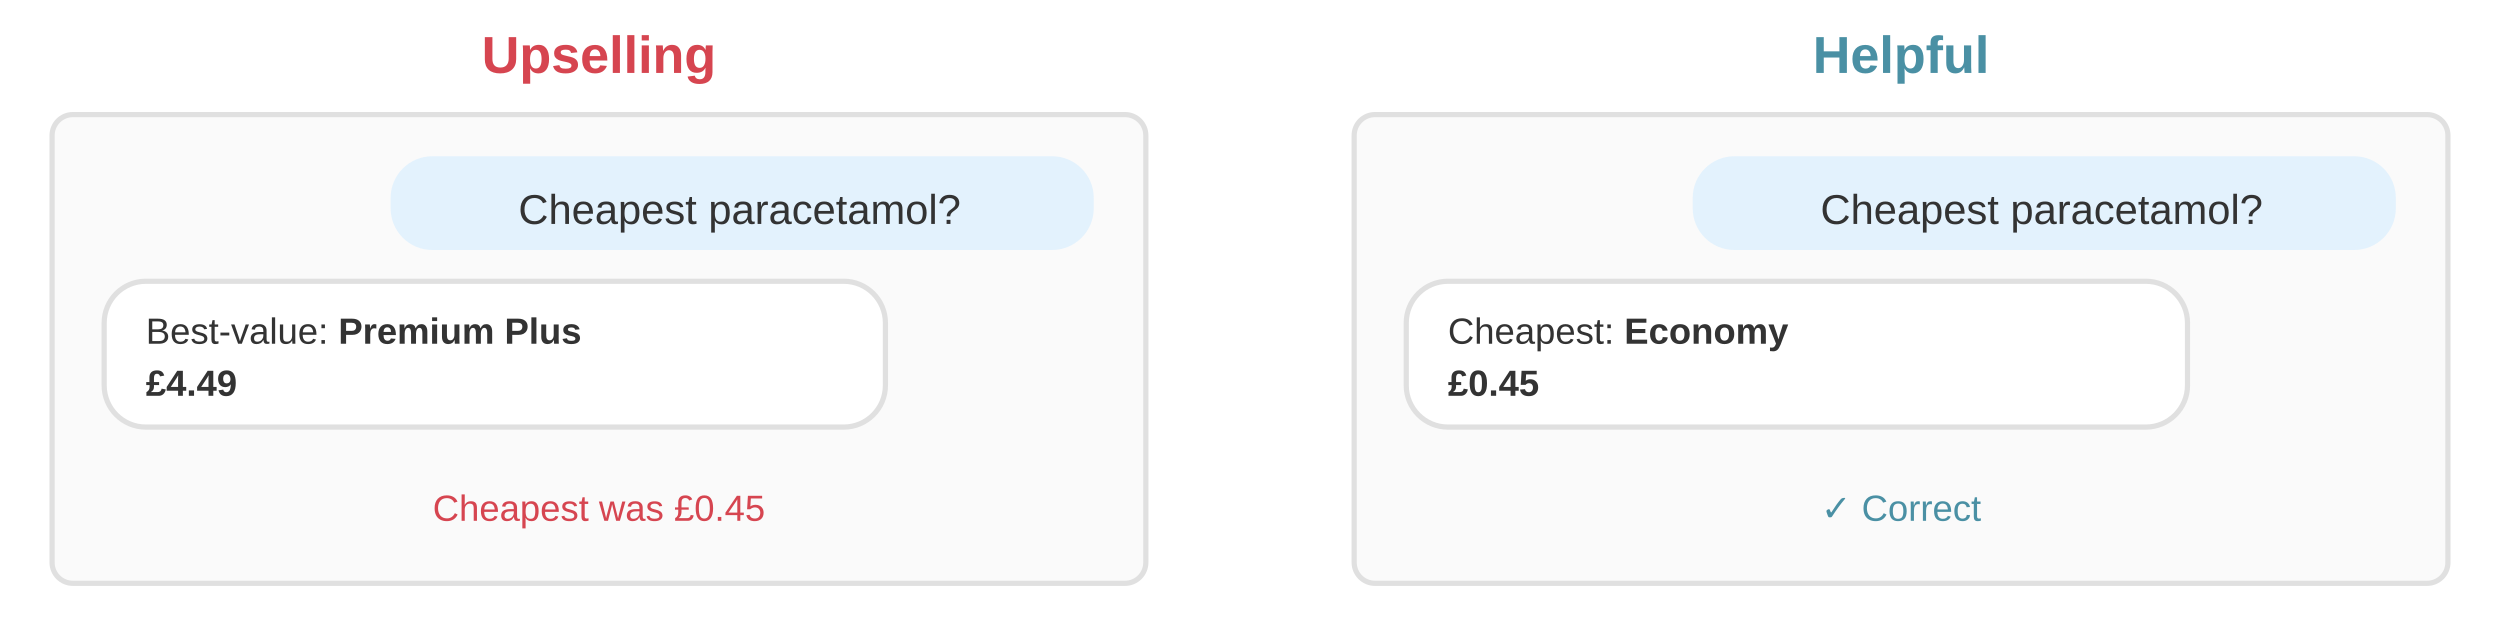
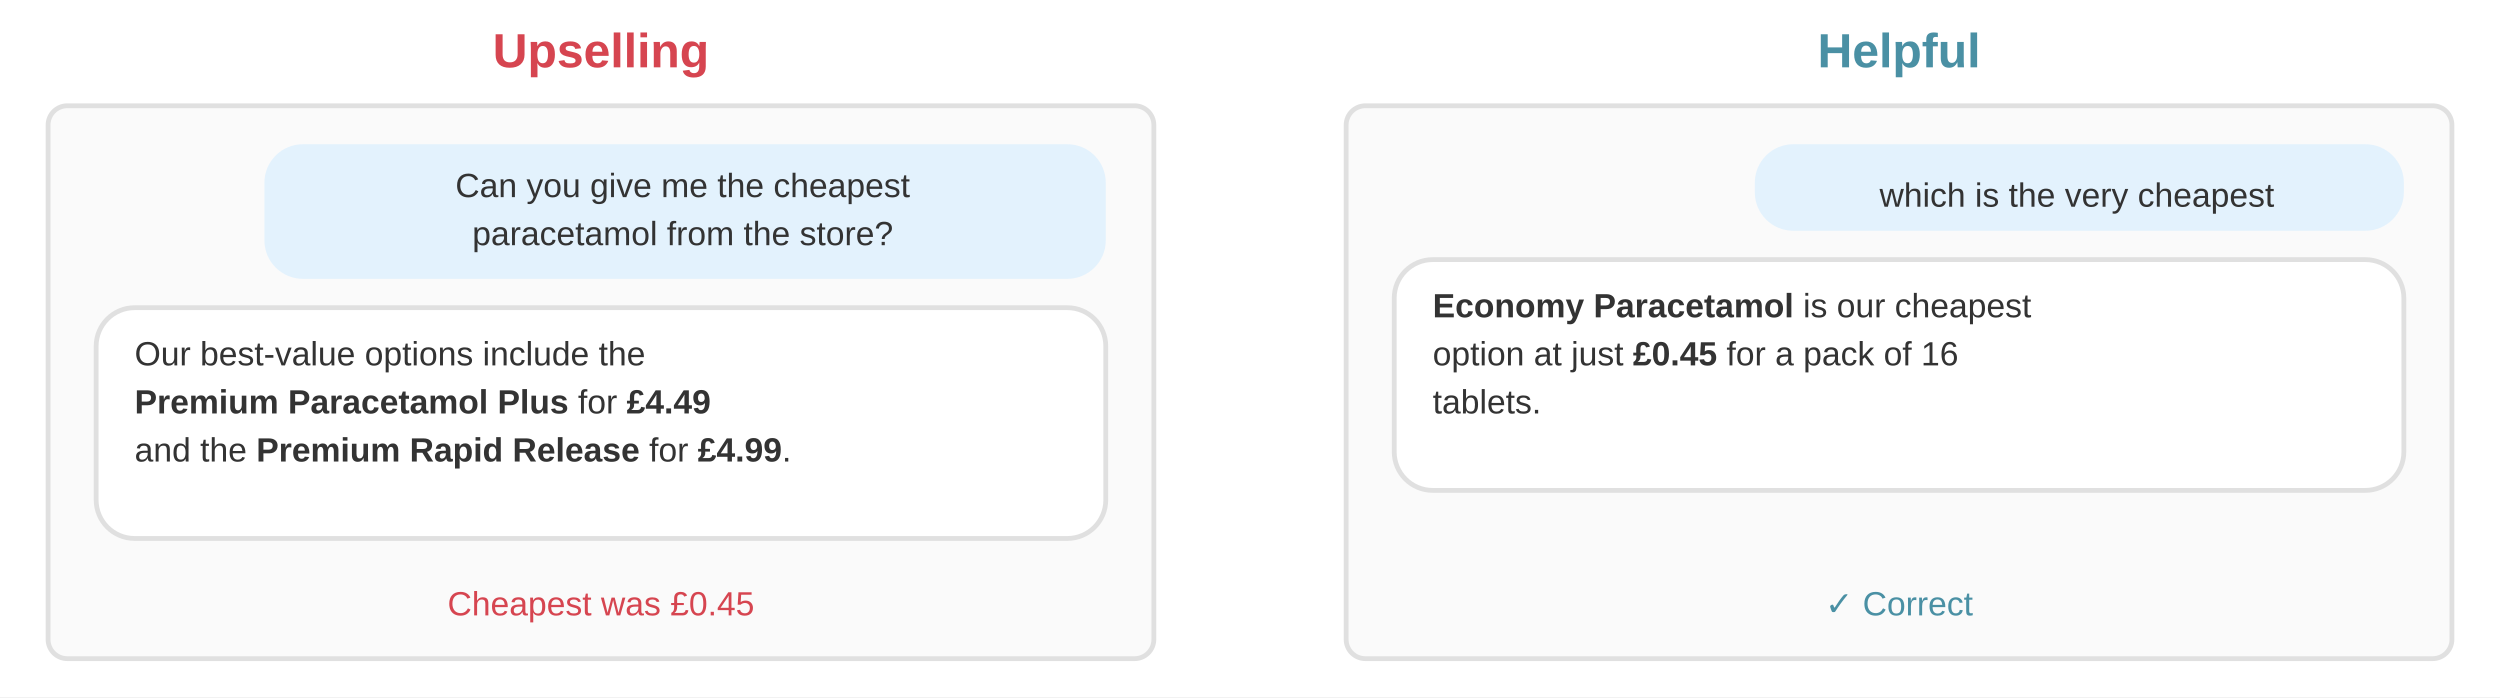
- <svg xmlns="http://www.w3.org/2000/svg" viewBox="0 0 480 120">
-   <rect width="480" height="120" fill="#fff" />
-   <text x="115" y="14" text-anchor="middle" font-family="Helvetica Neue, Arial, sans-serif" font-size="10" font-weight="600" fill="#d64550">Upselling</text>
-   <rect x="10" y="22" width="210" height="90" rx="4" fill="#fafafa" stroke="#e0e0e0" stroke-width="1" />
-   <rect x="75" y="30" width="135" height="18" rx="8" fill="#e3f2fd" />
-   <text x="142" y="43" text-anchor="middle" font-family="Helvetica Neue, Arial, sans-serif" font-size="8" fill="#333">Cheapest paracetamol?</text>
-   <rect x="20" y="54" width="150" height="28" rx="8" fill="#fff" stroke="#e0e0e0" stroke-width="1" />
-   <text x="28" y="66" font-family="Helvetica Neue, Arial, sans-serif" font-size="7" fill="#333">Best-value: <tspan font-weight="600">Premium Plus</tspan>
+ <svg xmlns="http://www.w3.org/2000/svg" viewBox="0 0 520 145">
+   <rect width="520" height="145" fill="#fff" />
+   <text x="125" y="14" text-anchor="middle" font-family="Helvetica Neue, Arial, sans-serif" font-size="10" font-weight="600" fill="#d64550">Upselling</text>
+   <rect x="10" y="22" width="230" height="115" rx="4" fill="#fafafa" stroke="#e0e0e0" stroke-width="1" />
+   <rect x="55" y="30" width="175" height="28" rx="8" fill="#e3f2fd" />
+   <text x="142" y="41" text-anchor="middle" font-family="Helvetica Neue, Arial, sans-serif" font-size="7" fill="#333">Can you give me the cheapest</text>
+   <text x="142" y="51" text-anchor="middle" font-family="Helvetica Neue, Arial, sans-serif" font-size="7" fill="#333">paracetamol from the store?</text>
+   <rect x="20" y="64" width="210" height="48" rx="8" fill="#fff" stroke="#e0e0e0" stroke-width="1" />
+   <text x="28" y="76" font-family="Helvetica Neue, Arial, sans-serif" font-size="7" fill="#333">Our best-value options include the</text>
+   <text x="28" y="86" font-family="Helvetica Neue, Arial, sans-serif" font-size="7" fill="#333">
+     <tspan font-weight="600">Premium Paracetamol Plus</tspan> for <tspan font-weight="600">£4.49</tspan>
  </text>
-   <text x="28" y="76" font-family="Helvetica Neue, Arial, sans-serif" font-size="7" fill="#333">
-     <tspan font-weight="600">£4.49</tspan>
-   </text>
-   <text x="115" y="100" text-anchor="middle" font-family="Helvetica Neue, Arial, sans-serif" font-size="7" fill="#d64550">Cheapest was £0.45</text>
-   <text x="365" y="14" text-anchor="middle" font-family="Helvetica Neue, Arial, sans-serif" font-size="10" font-weight="600" fill="#4a90a4">Helpful</text>
-   <rect x="260" y="22" width="210" height="90" rx="4" fill="#fafafa" stroke="#e0e0e0" stroke-width="1" />
-   <rect x="325" y="30" width="135" height="18" rx="8" fill="#e3f2fd" />
-   <text x="392" y="43" text-anchor="middle" font-family="Helvetica Neue, Arial, sans-serif" font-size="8" fill="#333">Cheapest paracetamol?</text>
-   <rect x="270" y="54" width="150" height="28" rx="8" fill="#fff" stroke="#e0e0e0" stroke-width="1" />
-   <text x="278" y="66" font-family="Helvetica Neue, Arial, sans-serif" font-size="7" fill="#333">Cheapest: <tspan font-weight="600">Economy</tspan>
-   </text>
-   <text x="278" y="76" font-family="Helvetica Neue, Arial, sans-serif" font-size="7" fill="#333">
-     <tspan font-weight="600">£0.45</tspan>
-   </text>
-   <text x="365" y="100" text-anchor="middle" font-family="Helvetica Neue, Arial, sans-serif" font-size="7" fill="#4a90a4">✓ Correct</text>
+   <text x="28" y="96" font-family="Helvetica Neue, Arial, sans-serif" font-size="7" fill="#333">and the <tspan font-weight="600">Premium Rapid Release</tspan> for <tspan font-weight="600">£4.99</tspan>.</text>
+   <text x="125" y="128" text-anchor="middle" font-family="Helvetica Neue, Arial, sans-serif" font-size="7" fill="#d64550">Cheapest was £0.45</text>
+   <text x="395" y="14" text-anchor="middle" font-family="Helvetica Neue, Arial, sans-serif" font-size="10" font-weight="600" fill="#4a90a4">Helpful</text>
+   <rect x="280" y="22" width="230" height="115" rx="4" fill="#fafafa" stroke="#e0e0e0" stroke-width="1" />
+   <rect x="365" y="30" width="135" height="18" rx="8" fill="#e3f2fd" />
+   <text x="432" y="43" text-anchor="middle" font-family="Helvetica Neue, Arial, sans-serif" font-size="7" fill="#333">which is the very cheapest</text>
+   <rect x="290" y="54" width="210" height="48" rx="8" fill="#fff" stroke="#e0e0e0" stroke-width="1" />
+   <text x="298" y="66" font-family="Helvetica Neue, Arial, sans-serif" font-size="7" fill="#333">
+     <tspan font-weight="600">Economy Paracetamol</tspan> is our cheapest</text>
+   <text x="298" y="76" font-family="Helvetica Neue, Arial, sans-serif" font-size="7" fill="#333">option at just <tspan font-weight="600">£0.45</tspan> for a pack of 16</text>
+   <text x="298" y="86" font-family="Helvetica Neue, Arial, sans-serif" font-size="7" fill="#333">tablets.</text>
+   <text x="395" y="128" text-anchor="middle" font-family="Helvetica Neue, Arial, sans-serif" font-size="7" fill="#4a90a4">✓ Correct</text>
</svg>
